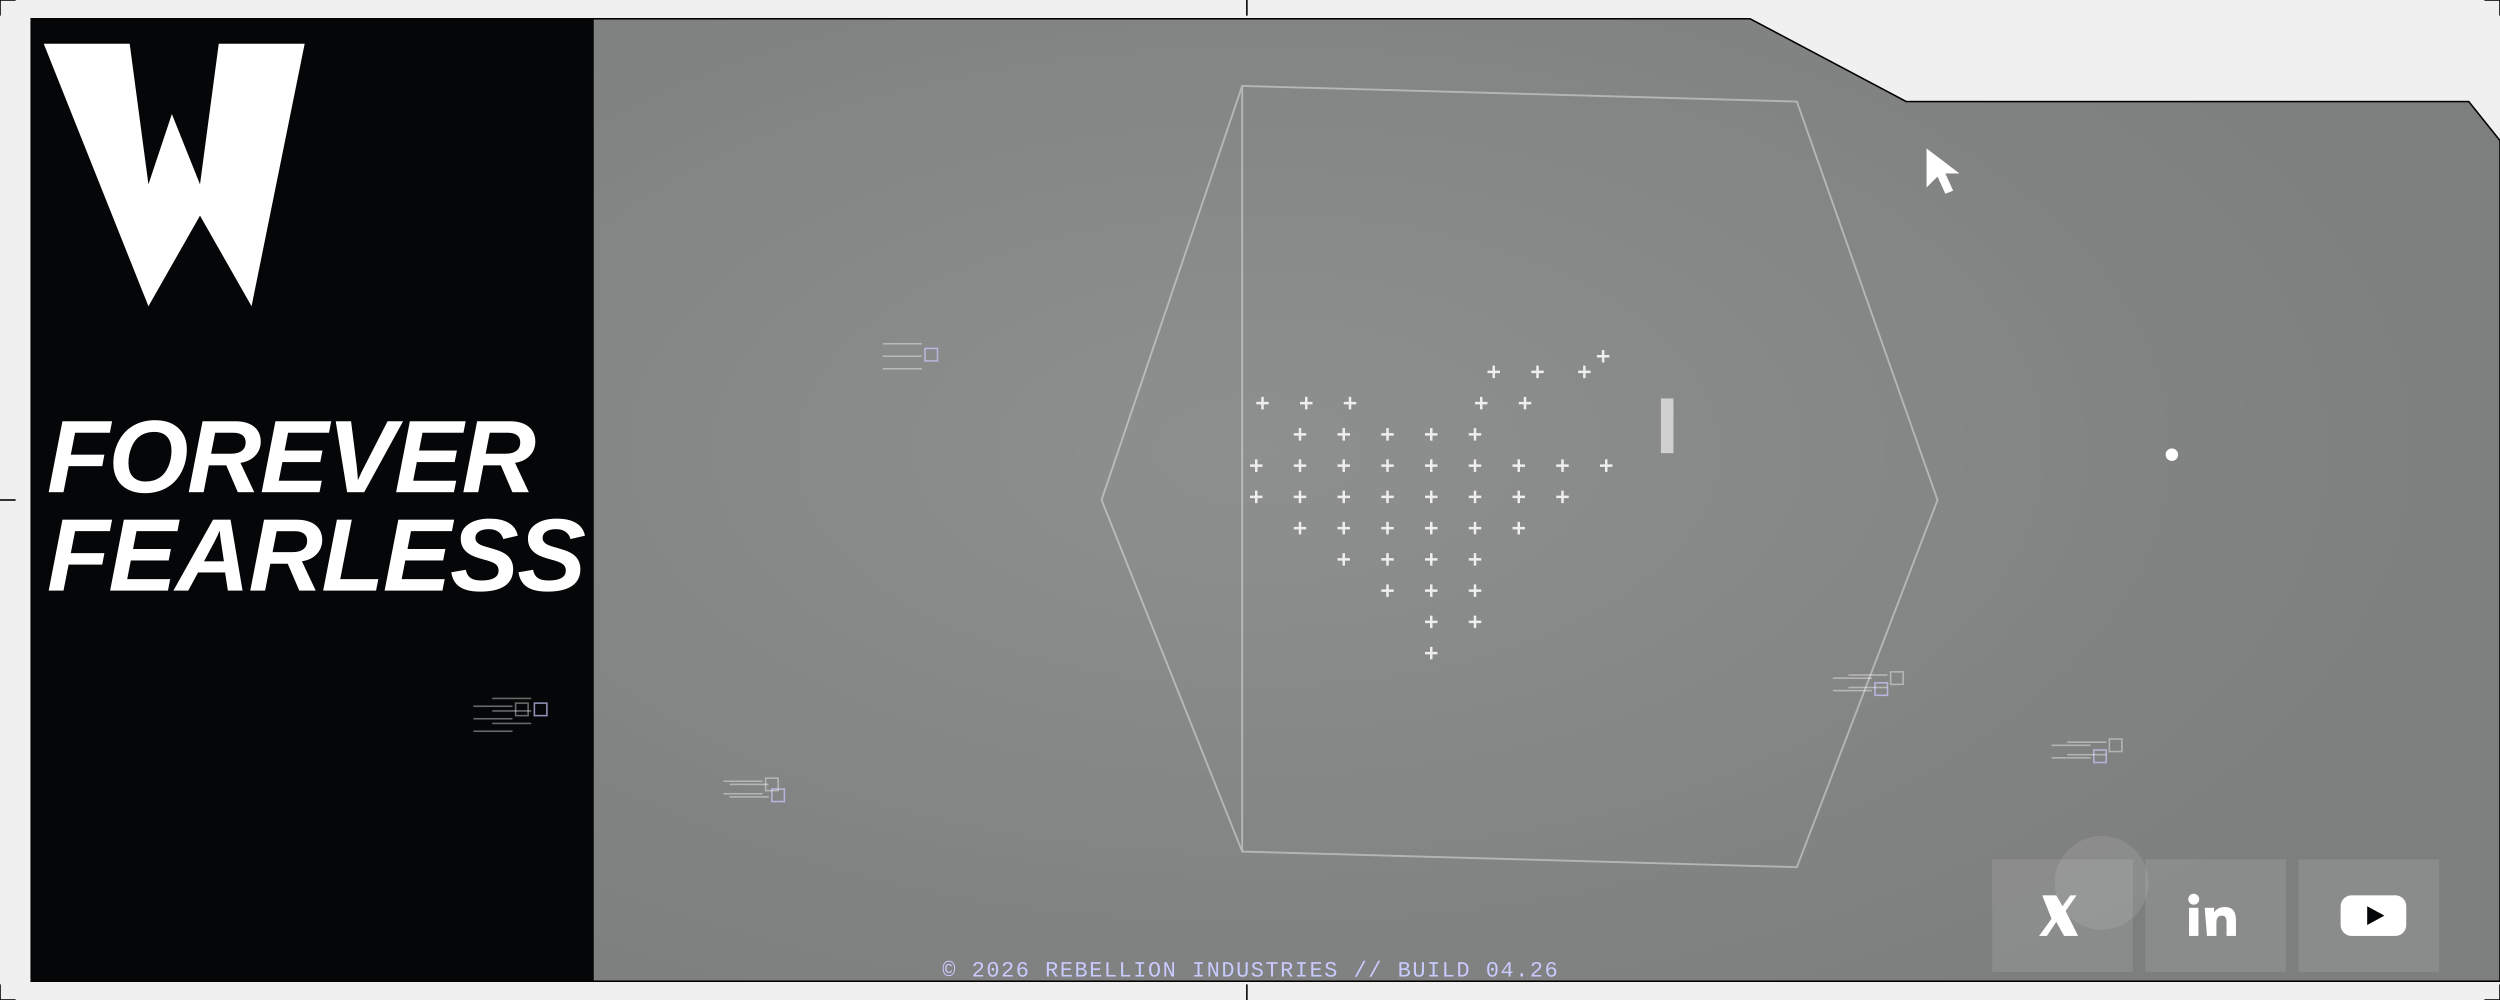
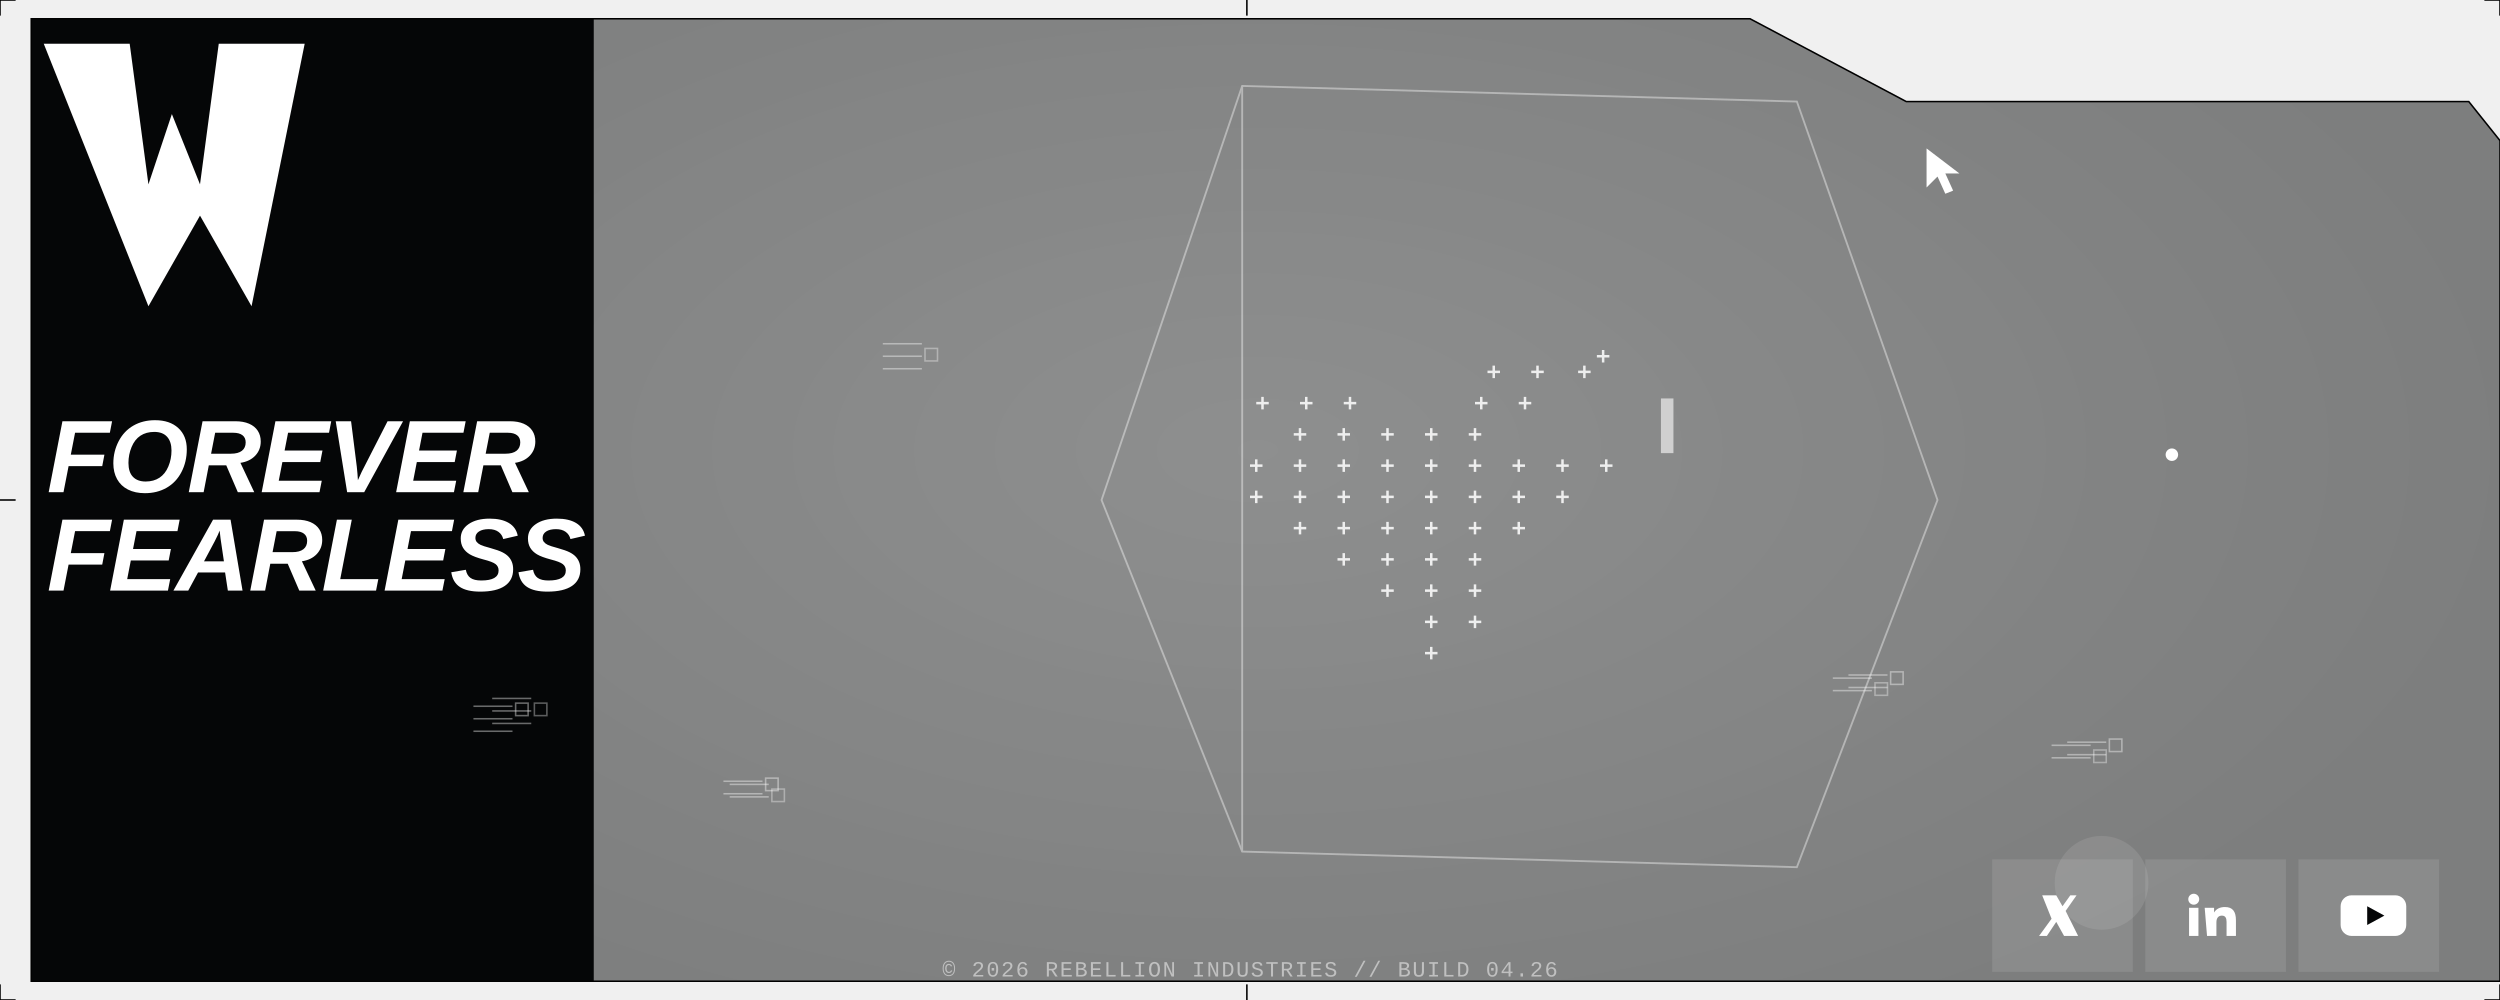
<svg xmlns="http://www.w3.org/2000/svg" viewBox="0 0 1600 640" font-family="Arial, Helvetica, sans-serif">
  <defs>
    <clipPath id="footerClip">
      <path d="M 20 12 L 1120 12 L 1220 65 L 1580 65 L 1600 90 L 1600 628 L 20 628 Z" />
    </clipPath>
    <radialGradient id="mapFade" cx="35%" cy="45%" r="65%">
      <stop offset="0%" stop-color="#ffffff" />
      <stop offset="100%" stop-color="#e0e0e0" />
    </radialGradient>
  </defs>
  <g stroke="#000000" stroke-width="1">
    <line x1="0" y1="0" x2="0" y2="10" />
    <line x1="0" y1="0" x2="10" y2="0" />
    <line x1="1600" y1="0" x2="1600" y2="10" />
    <line x1="1590" y1="0" x2="1600" y2="0" />
    <line x1="0" y1="640" x2="0" y2="630" />
    <line x1="0" y1="640" x2="10" y2="640" />
    <line x1="1600" y1="640" x2="1600" y2="630" />
    <line x1="1590" y1="640" x2="1600" y2="640" />
    <line x1="798" y1="0" x2="798" y2="10" />
    <line x1="798" y1="630" x2="798" y2="640" />
    <line x1="0" y1="320" x2="10" y2="320" />
    <line x1="1590" y1="320" x2="1600" y2="320" />
  </g>
  <g clip-path="url(#footerClip)">
    <rect x="0" y="0" width="1600" height="640" fill="#050607" />
    <rect x="380" y="0" width="1220" height="640" fill="url(#mapFade)" opacity="0.55" />
    <g stroke="#ffffff" stroke-width="1.2" fill="none" opacity="0.4">
      <polygon points="795,55 1150,65 1240,320 1150,555 795,545 705,320" />
      <line x1="795" y1="55" x2="795" y2="545" />
    </g>
    <g stroke="#ffffff" stroke-width="1.6" opacity="0.85">
      <g>
        <line x1="1022" y1="228" x2="1030" y2="228" />
        <line x1="1026" y1="224" x2="1026" y2="232" />
        <line x1="952" y1="238" x2="960" y2="238" />
        <line x1="956" y1="234" x2="956" y2="242" />
        <line x1="980" y1="238" x2="988" y2="238" />
        <line x1="984" y1="234" x2="984" y2="242" />
        <line x1="1010" y1="238" x2="1018" y2="238" />
        <line x1="1014" y1="234" x2="1014" y2="242" />
        <line x1="804" y1="258" x2="812" y2="258" />
        <line x1="808" y1="254" x2="808" y2="262" />
        <line x1="832" y1="258" x2="840" y2="258" />
        <line x1="836" y1="254" x2="836" y2="262" />
        <line x1="860" y1="258" x2="868" y2="258" />
        <line x1="864" y1="254" x2="864" y2="262" />
        <line x1="944" y1="258" x2="952" y2="258" />
        <line x1="948" y1="254" x2="948" y2="262" />
        <line x1="972" y1="258" x2="980" y2="258" />
        <line x1="976" y1="254" x2="976" y2="262" />
        <line x1="828" y1="278" x2="836" y2="278" />
        <line x1="832" y1="274" x2="832" y2="282" />
        <line x1="856" y1="278" x2="864" y2="278" />
        <line x1="860" y1="274" x2="860" y2="282" />
        <line x1="884" y1="278" x2="892" y2="278" />
        <line x1="888" y1="274" x2="888" y2="282" />
        <line x1="912" y1="278" x2="920" y2="278" />
        <line x1="916" y1="274" x2="916" y2="282" />
        <line x1="940" y1="278" x2="948" y2="278" />
        <line x1="944" y1="274" x2="944" y2="282" />
        <line x1="800" y1="298" x2="808" y2="298" />
        <line x1="804" y1="294" x2="804" y2="302" />
        <line x1="828" y1="298" x2="836" y2="298" />
        <line x1="832" y1="294" x2="832" y2="302" />
        <line x1="856" y1="298" x2="864" y2="298" />
        <line x1="860" y1="294" x2="860" y2="302" />
        <line x1="884" y1="298" x2="892" y2="298" />
        <line x1="888" y1="294" x2="888" y2="302" />
        <line x1="912" y1="298" x2="920" y2="298" />
        <line x1="916" y1="294" x2="916" y2="302" />
        <line x1="940" y1="298" x2="948" y2="298" />
        <line x1="944" y1="294" x2="944" y2="302" />
        <line x1="968" y1="298" x2="976" y2="298" />
        <line x1="972" y1="294" x2="972" y2="302" />
        <line x1="996" y1="298" x2="1004" y2="298" />
        <line x1="1000" y1="294" x2="1000" y2="302" />
        <line x1="1024" y1="298" x2="1032" y2="298" />
        <line x1="1028" y1="294" x2="1028" y2="302" />
        <line x1="800" y1="318" x2="808" y2="318" />
        <line x1="804" y1="314" x2="804" y2="322" />
        <line x1="828" y1="318" x2="836" y2="318" />
        <line x1="832" y1="314" x2="832" y2="322" />
        <line x1="856" y1="318" x2="864" y2="318" />
        <line x1="860" y1="314" x2="860" y2="322" />
        <line x1="884" y1="318" x2="892" y2="318" />
        <line x1="888" y1="314" x2="888" y2="322" />
        <line x1="912" y1="318" x2="920" y2="318" />
        <line x1="916" y1="314" x2="916" y2="322" />
        <line x1="940" y1="318" x2="948" y2="318" />
        <line x1="944" y1="314" x2="944" y2="322" />
        <line x1="968" y1="318" x2="976" y2="318" />
        <line x1="972" y1="314" x2="972" y2="322" />
        <line x1="996" y1="318" x2="1004" y2="318" />
        <line x1="1000" y1="314" x2="1000" y2="322" />
        <line x1="828" y1="338" x2="836" y2="338" />
        <line x1="832" y1="334" x2="832" y2="342" />
        <line x1="856" y1="338" x2="864" y2="338" />
        <line x1="860" y1="334" x2="860" y2="342" />
        <line x1="884" y1="338" x2="892" y2="338" />
        <line x1="888" y1="334" x2="888" y2="342" />
        <line x1="912" y1="338" x2="920" y2="338" />
        <line x1="916" y1="334" x2="916" y2="342" />
        <line x1="940" y1="338" x2="948" y2="338" />
        <line x1="944" y1="334" x2="944" y2="342" />
        <line x1="968" y1="338" x2="976" y2="338" />
        <line x1="972" y1="334" x2="972" y2="342" />
        <line x1="856" y1="358" x2="864" y2="358" />
        <line x1="860" y1="354" x2="860" y2="362" />
        <line x1="884" y1="358" x2="892" y2="358" />
        <line x1="888" y1="354" x2="888" y2="362" />
        <line x1="912" y1="358" x2="920" y2="358" />
        <line x1="916" y1="354" x2="916" y2="362" />
        <line x1="940" y1="358" x2="948" y2="358" />
        <line x1="944" y1="354" x2="944" y2="362" />
        <line x1="884" y1="378" x2="892" y2="378" />
        <line x1="888" y1="374" x2="888" y2="382" />
        <line x1="912" y1="378" x2="920" y2="378" />
        <line x1="916" y1="374" x2="916" y2="382" />
        <line x1="940" y1="378" x2="948" y2="378" />
        <line x1="944" y1="374" x2="944" y2="382" />
        <line x1="912" y1="398" x2="920" y2="398" />
        <line x1="916" y1="394" x2="916" y2="402" />
        <line x1="940" y1="398" x2="948" y2="398" />
        <line x1="944" y1="394" x2="944" y2="402" />
        <line x1="912" y1="418" x2="920" y2="418" />
        <line x1="916" y1="414" x2="916" y2="422" />
      </g>
    </g>
-     <g fill="none" stroke="#c9cbff" opacity="0.7">
+     <g fill="none" stroke="#ffffff" opacity="0.35">
      <rect x="592" y="223" width="8" height="8" />
      <rect x="342" y="450" width="8" height="8" />
      <rect x="494" y="505" width="8" height="8" />
      <rect x="1200" y="437" width="8" height="8" />
      <rect x="1340" y="480" width="8" height="8" />
    </g>
    <g stroke="#ffffff" stroke-width="1" opacity="0.4">
      <line x1="565" y1="220" x2="590" y2="220" />
      <line x1="565" y1="228" x2="590" y2="228" />
      <line x1="565" y1="236" x2="590" y2="236" />
      <line x1="315" y1="447" x2="340" y2="447" />
      <line x1="315" y1="455" x2="340" y2="455" />
      <line x1="315" y1="463" x2="340" y2="463" />
      <line x1="467" y1="502" x2="492" y2="502" />
      <line x1="467" y1="510" x2="492" y2="510" />
      <line x1="1173" y1="434" x2="1198" y2="434" />
      <line x1="1173" y1="442" x2="1198" y2="442" />
      <line x1="1313" y1="477" x2="1338" y2="477" />
      <line x1="1313" y1="485" x2="1338" y2="485" />
    </g>
    <rect x="1063" y="255" width="8" height="35" fill="#ffffff" opacity="0.6" />
    <circle cx="1390" cy="291" r="4" fill="#ffffff" />
    <circle cx="1345" cy="565" r="30" fill="#ffffff" opacity="0.1" />
    <g transform="translate(28,28)" fill="#ffffff">
      <path d="M0,0 L55,0 L67,90 L82,45 L100,90 L112,0 L167,0 L133,168 L100,110 L67,168 Z" />
    </g>
    <text x="30" y="315" fill="#ffffff" font-size="66" font-weight="900" font-style="italic" letter-spacing="-1">FOREVER</text>
    <text x="30" y="378" fill="#ffffff" font-size="66" font-weight="900" font-style="italic" letter-spacing="-1">FEARLESS</text>
    <g stroke="#ffffff" stroke-width="1" opacity="0.4">
      <line x1="303" y1="452" x2="328" y2="452" />
      <line x1="303" y1="460" x2="328" y2="460" />
      <line x1="303" y1="468" x2="328" y2="468" />
    </g>
    <rect x="330" y="450" width="8" height="8" fill="none" stroke="#ffffff" opacity="0.4" />
    <g stroke="#ffffff" stroke-width="1" opacity="0.4">
      <line x1="463" y1="500" x2="488" y2="500" />
      <line x1="463" y1="508" x2="488" y2="508" />
    </g>
    <rect x="490" y="498" width="8" height="8" fill="none" stroke="#ffffff" opacity="0.4" />
    <g stroke="#ffffff" stroke-width="1" opacity="0.4">
      <line x1="1183" y1="432" x2="1208" y2="432" />
      <line x1="1183" y1="440" x2="1208" y2="440" />
    </g>
    <rect x="1210" y="430" width="8" height="8" fill="none" stroke="#ffffff" opacity="0.4" />
    <g stroke="#ffffff" stroke-width="1" opacity="0.4">
      <line x1="1323" y1="475" x2="1348" y2="475" />
      <line x1="1323" y1="483" x2="1348" y2="483" />
    </g>
    <rect x="1350" y="473" width="8" height="8" fill="none" stroke="#ffffff" opacity="0.4" />
    <path d="M1233,95 L1233,120 L1240,113 L1245,124 L1250,122 L1245,111 L1254,111 Z" fill="#ffffff" />
-     <text x="800" y="625" fill="#c9cbff" font-size="14" letter-spacing="1" text-anchor="middle" font-family="'Courier New', monospace">© 2026 REBELLION INDUSTRIES // BUILD 04.26</text>
+     <text x="800" y="625" fill="#ffffff" font-size="14" letter-spacing="1" text-anchor="middle" font-family="'Courier New', monospace" opacity="0.5">© 2026 REBELLION INDUSTRIES // BUILD 04.26</text>
    <rect x="1275" y="550" width="90" height="72" fill="#ffffff" opacity="0.1" />
    <rect x="1373" y="550" width="90" height="72" fill="#ffffff" opacity="0.1" />
    <rect x="1471" y="550" width="90" height="72" fill="#ffffff" opacity="0.1" />
    <g transform="translate(1305,573)" fill="#ffffff">
      <path d="M2,0 L11,0 L15,7 L20,0 L24,0 L17,10 L25,26 L16,26 L11,17 L5,26 L0,26 L8,15 Z" />
    </g>
    <g transform="translate(1400,573)">
      <rect x="0" y="0" width="26" height="26" rx="4" fill="#ffffff" opacity="0" />
      <rect x="1" y="8" width="6" height="18" fill="#ffffff" />
      <circle cx="4" cy="2.5" r="3.5" fill="#ffffff" />
      <path d="M11,8 h6 v3 c1.5,-2.5 4,-3.5 7,-3.5 c5,0 7,3 7,8.5 V26 h-6 V17 c0,-2.5 -0.8,-4 -3,-4 c-2.2,0 -3.5,1.5 -3.5,4.3 V26 h-6 Z" fill="#ffffff" />
    </g>
    <g transform="translate(1498,565)">
      <rect x="0" y="8" width="42" height="26" rx="7" fill="#ffffff" />
      <path d="M17,15 L28,21 L17,27 Z" fill="#050607" />
    </g>
  </g>
  <path d="M 20 12 L 1120 12 L 1220 65 L 1580 65 L 1600 90 L 1600 628 L 20 628 Z" fill="none" stroke="#000000" stroke-width="1" />
</svg>
